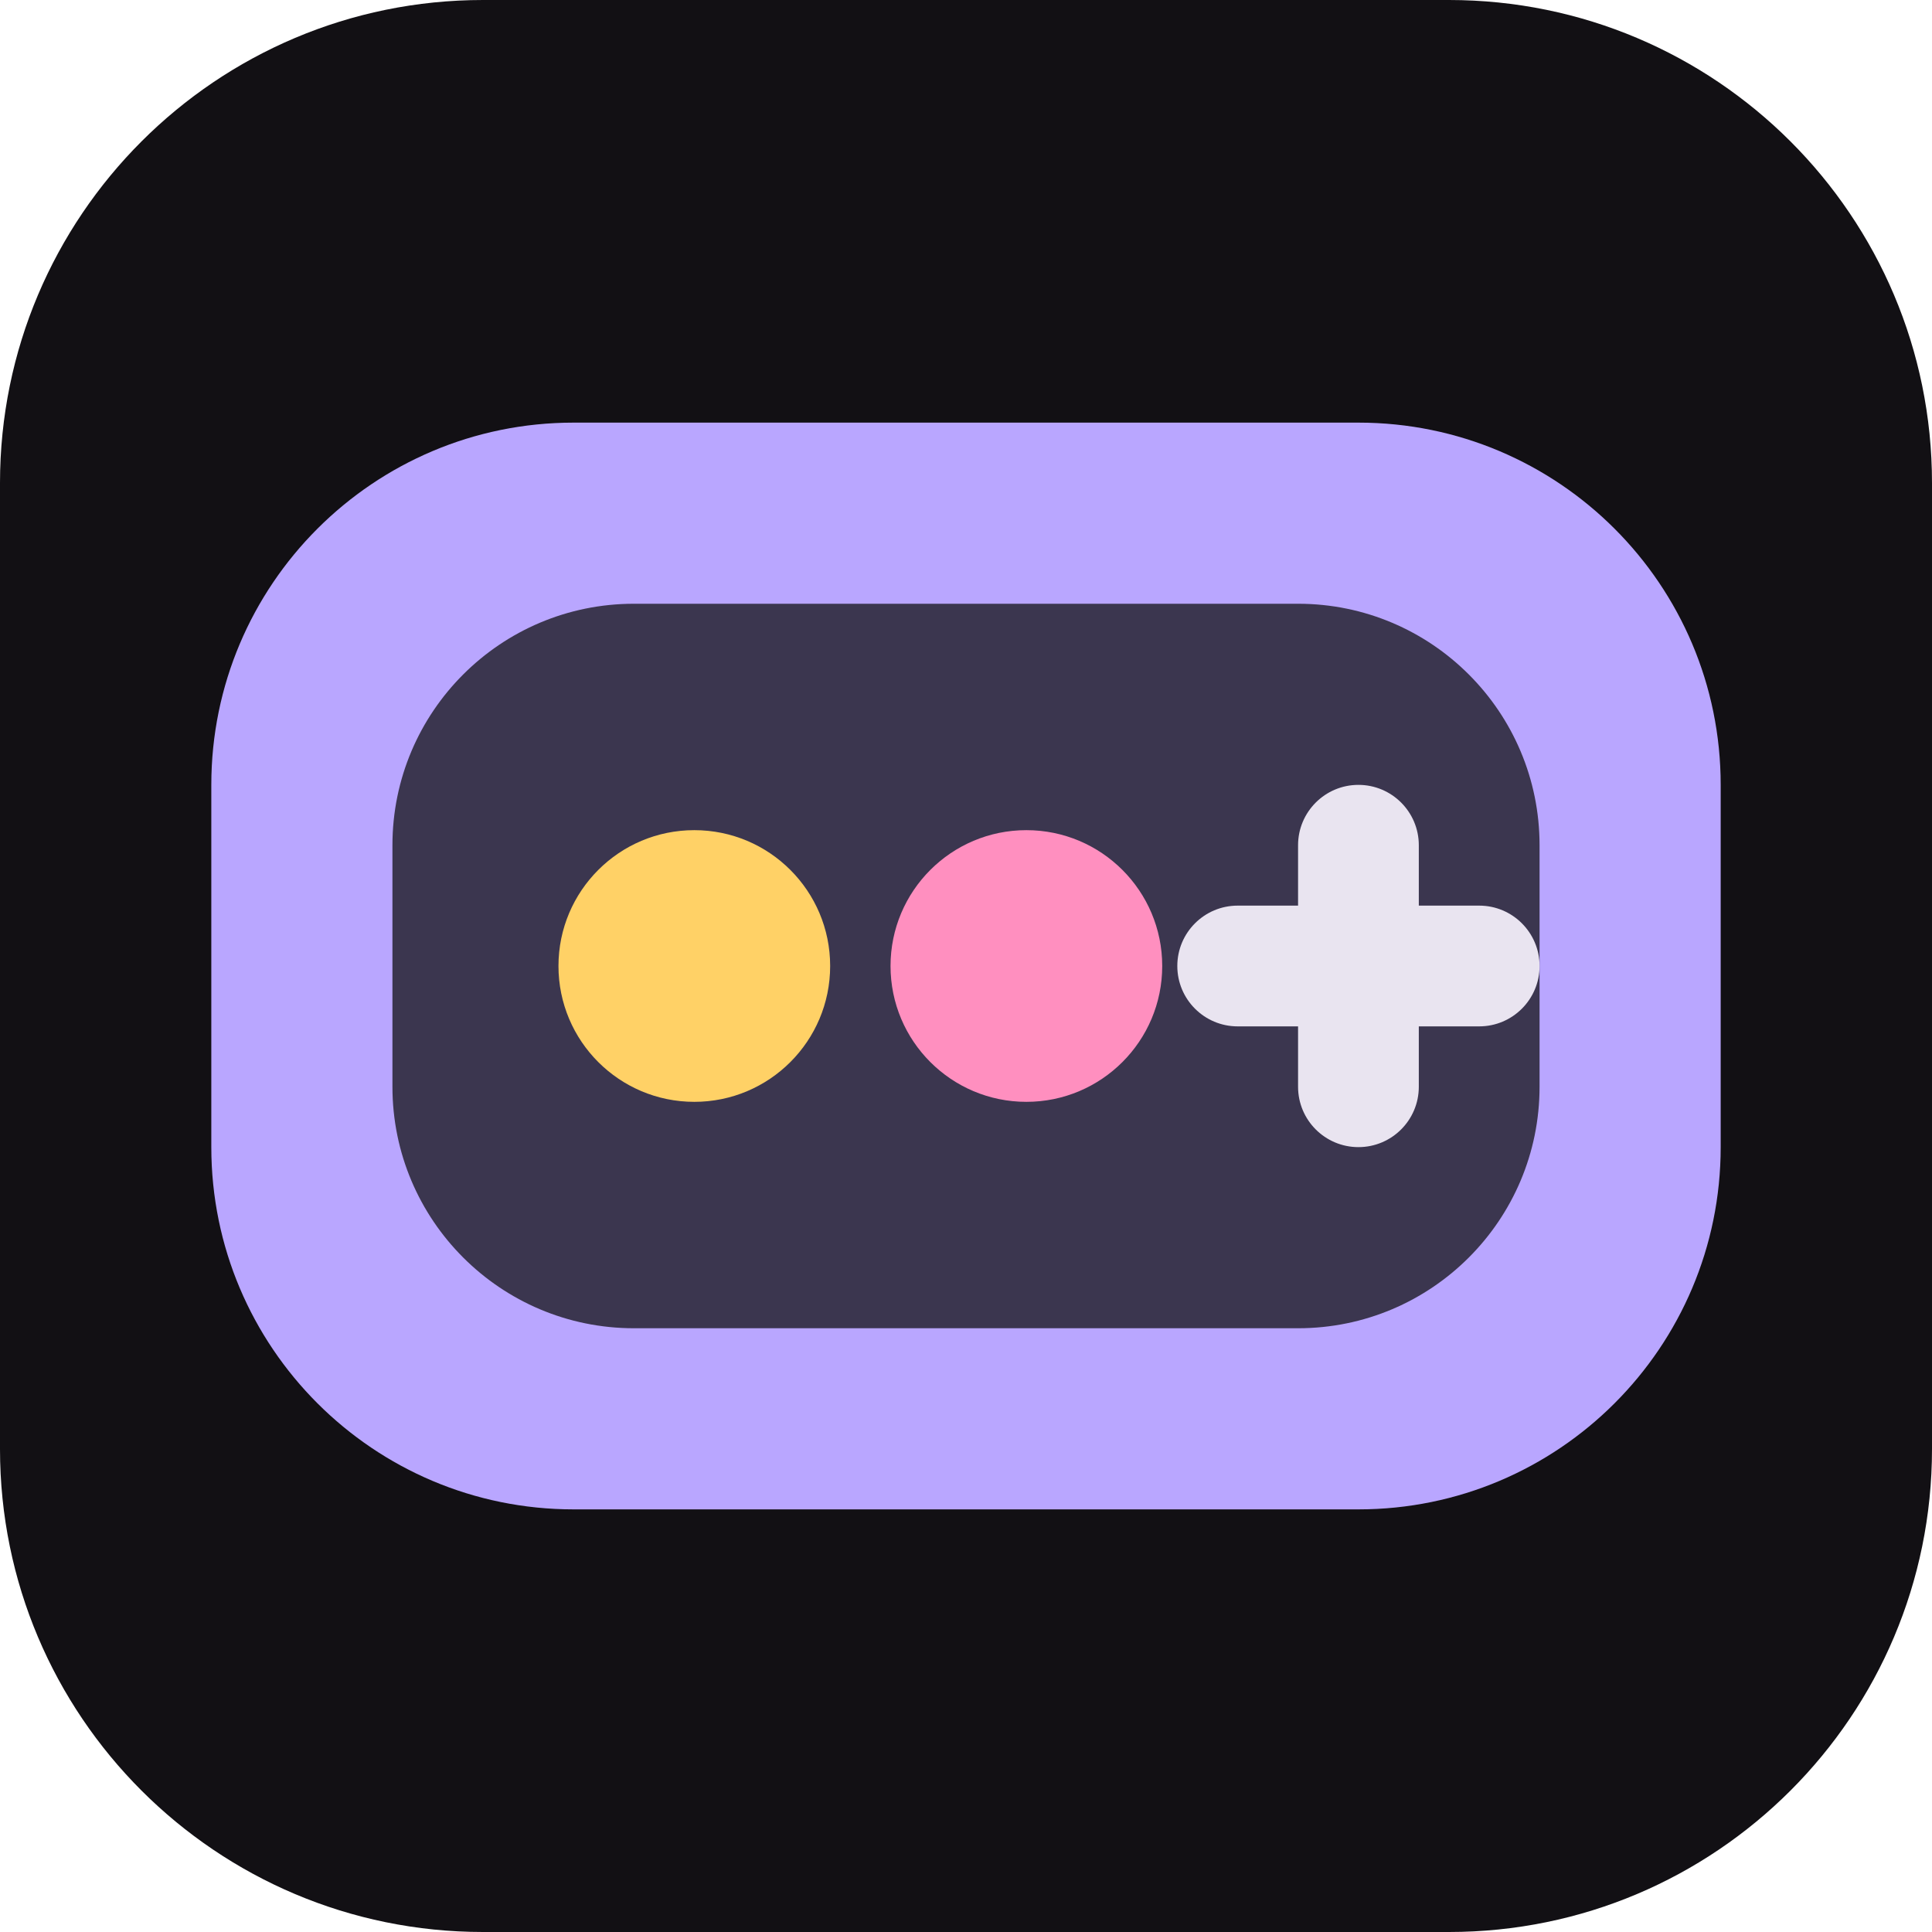
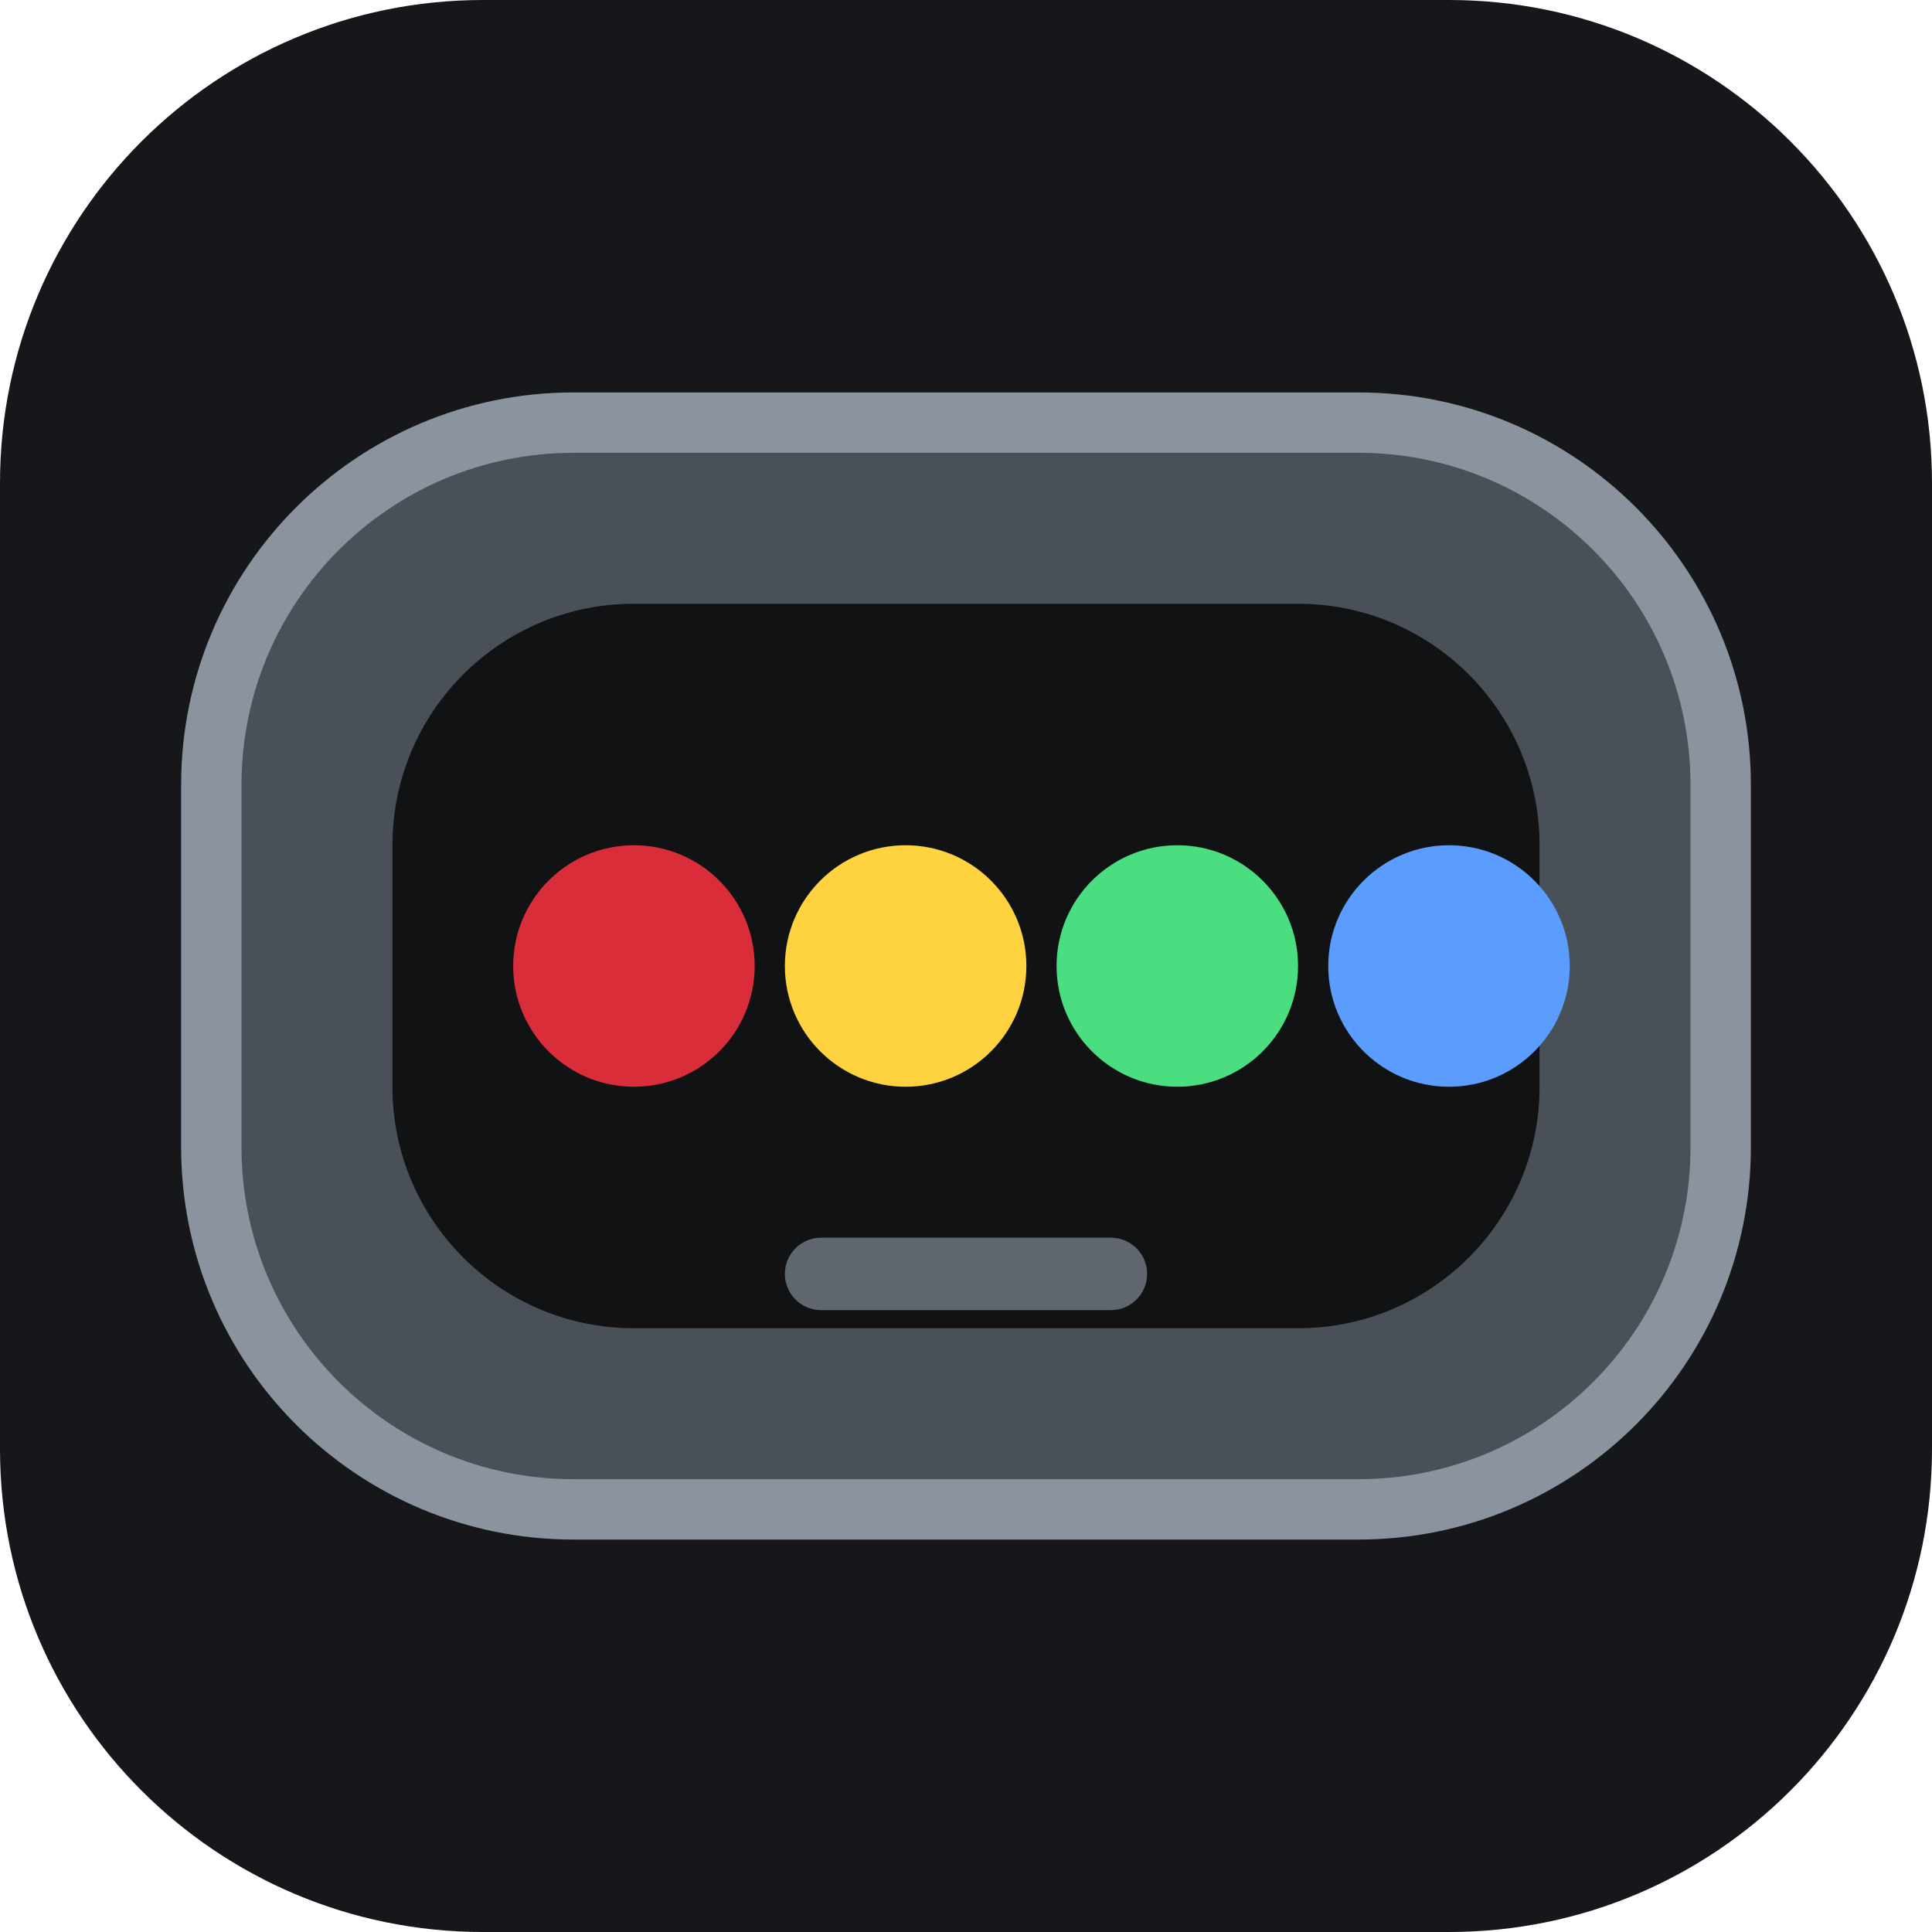
<svg xmlns="http://www.w3.org/2000/svg" viewBox="0 0 64 64">
  <defs>
    <linearGradient id="g" x1="6" y1="6" x2="58" y2="58">
-       <stop offset="0" stop-color="#b9a6ff" />
-       <stop offset="0.55" stop-color="#6d4aff" />
-       <stop offset="1" stop-color="#ffb703" />
+       <stop offset="0" stop-color="#4a5058" />
+       <stop offset="1" stop-color="#22262b" />
    </linearGradient>
  </defs>
-   <rect width="64" height="64" rx="16" fill="#121014" />
-   <rect x="7" y="14" width="50" height="36" rx="12" fill="url(#g)" />
-   <rect x="13" y="20" width="38" height="24" rx="8" fill="#121014" opacity="0.75" />
-   <circle cx="23" cy="32" r="4.5" fill="#ffd166" />
-   <circle cx="34" cy="32" r="4.5" fill="#ff8fbf" />
-   <rect x="43" y="26" width="4" height="12" rx="2" fill="#e9e4f0" />
-   <rect x="39" y="30" width="12" height="4" rx="2" fill="#e9e4f0" />
+   <rect width="64" height="64" rx="16" fill="#15171a" />
+   <rect x="7" y="14" width="50" height="36" rx="12" fill="url(#g)" stroke="#8b949e" stroke-width="2" />
+   <rect x="13" y="20" width="38" height="24" rx="8" fill="#101214" />
+   <circle cx="21" cy="32" r="4" fill="#d92d3a" />
+   <circle cx="30" cy="32" r="4" fill="#ffd23f" />
+   <circle cx="39" cy="32" r="4" fill="#4ade80" />
+   <circle cx="48" cy="32" r="4" fill="#5b9dff" />
+   <rect x="26" y="41" width="12" height="2.4" rx="1.2" fill="#8b949e" opacity="0.65" />
</svg>
